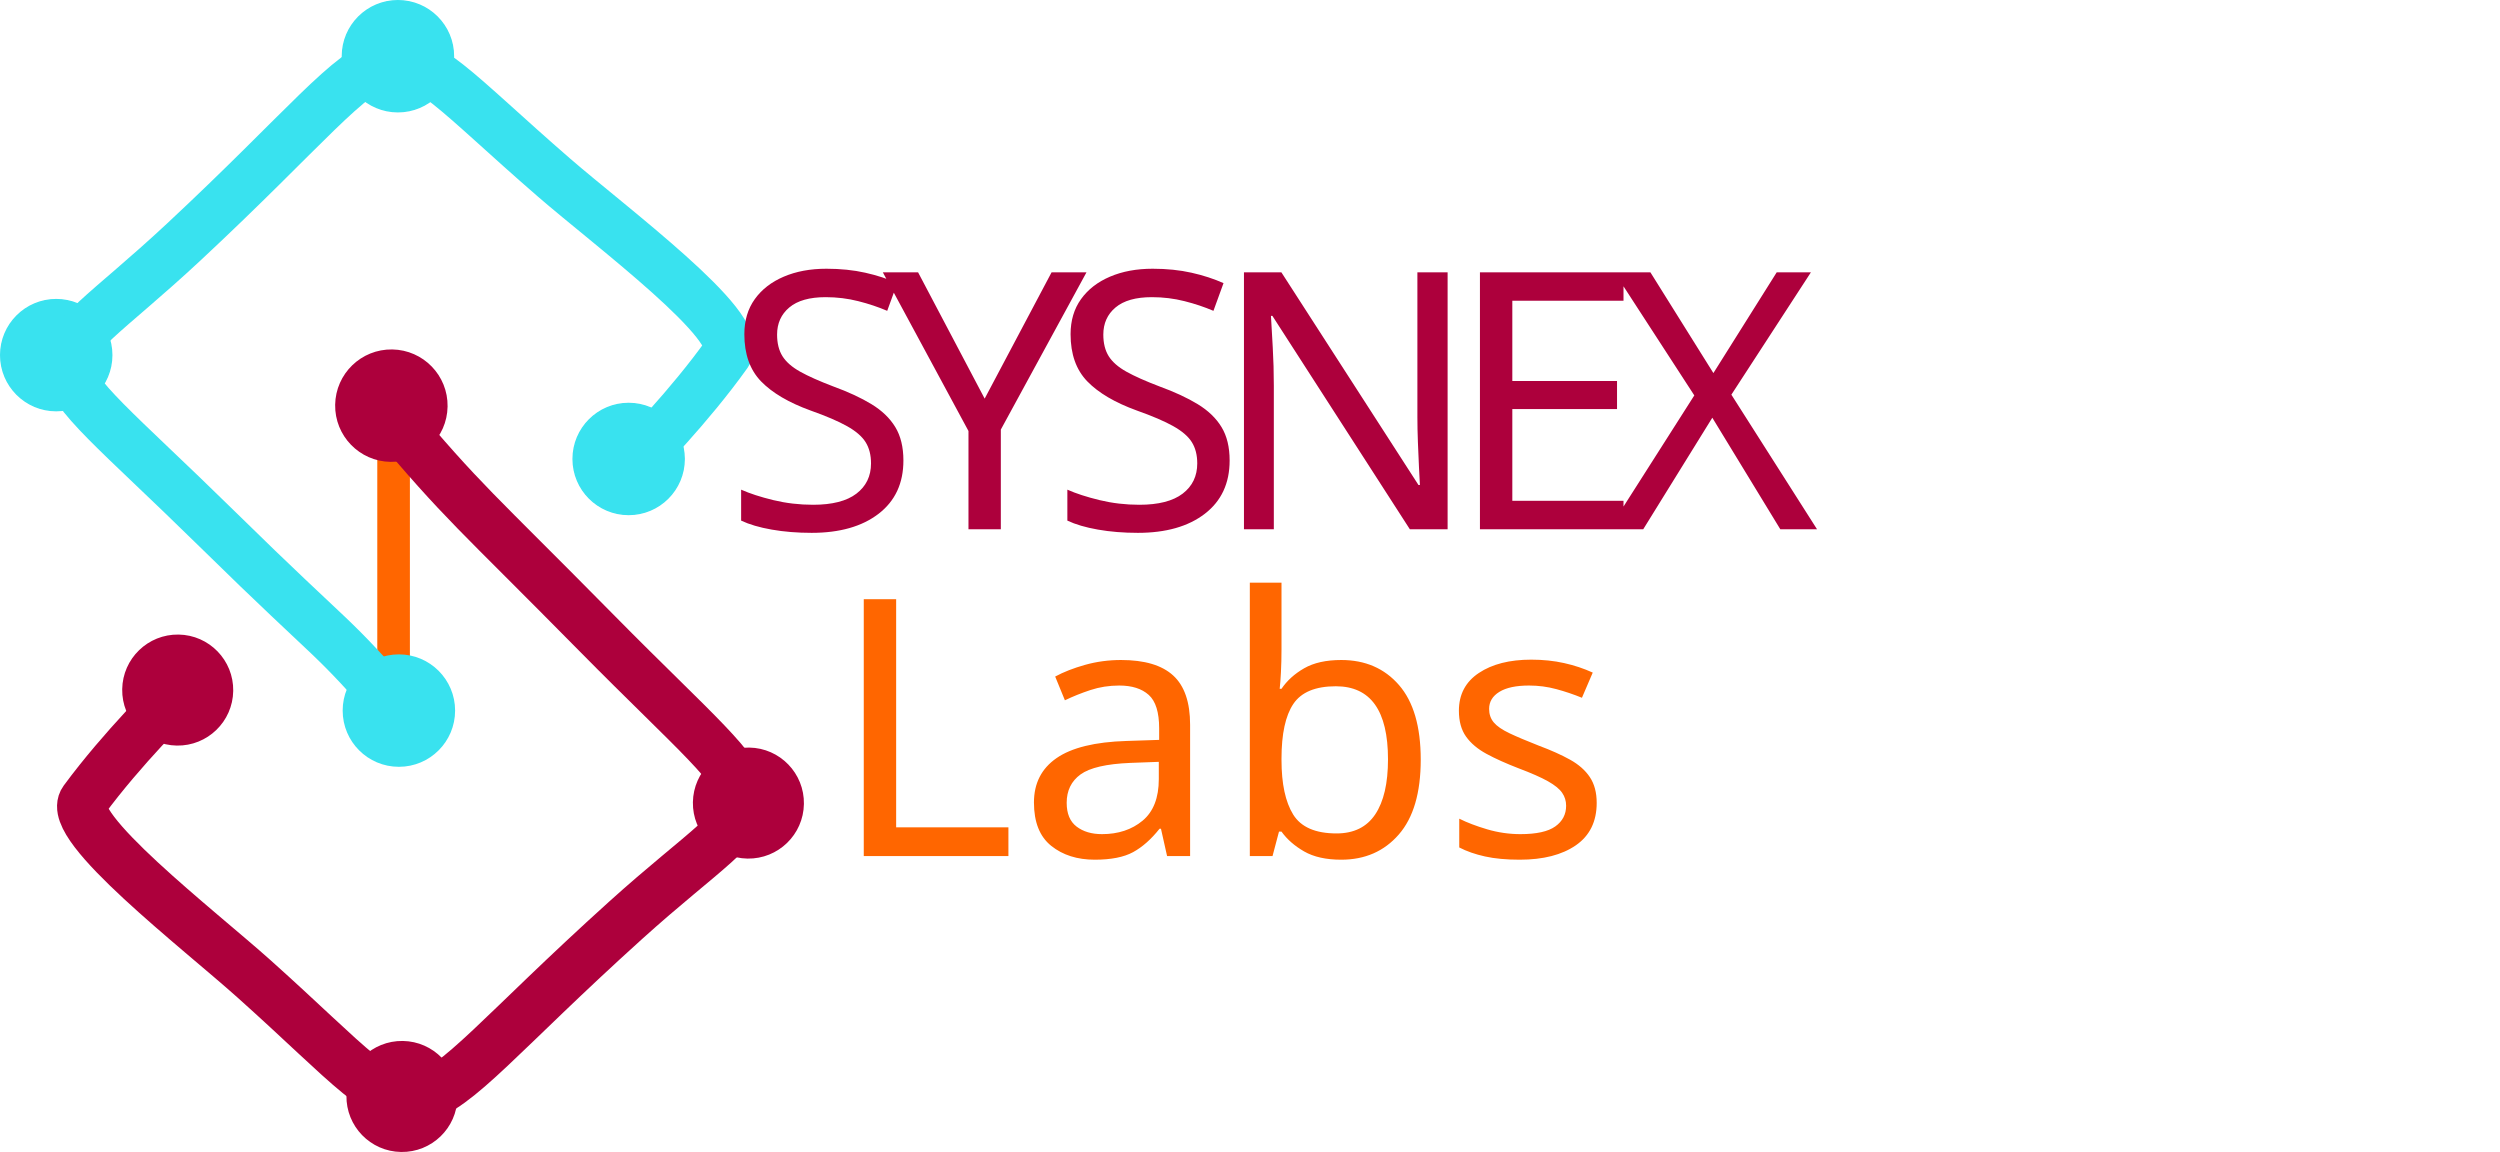
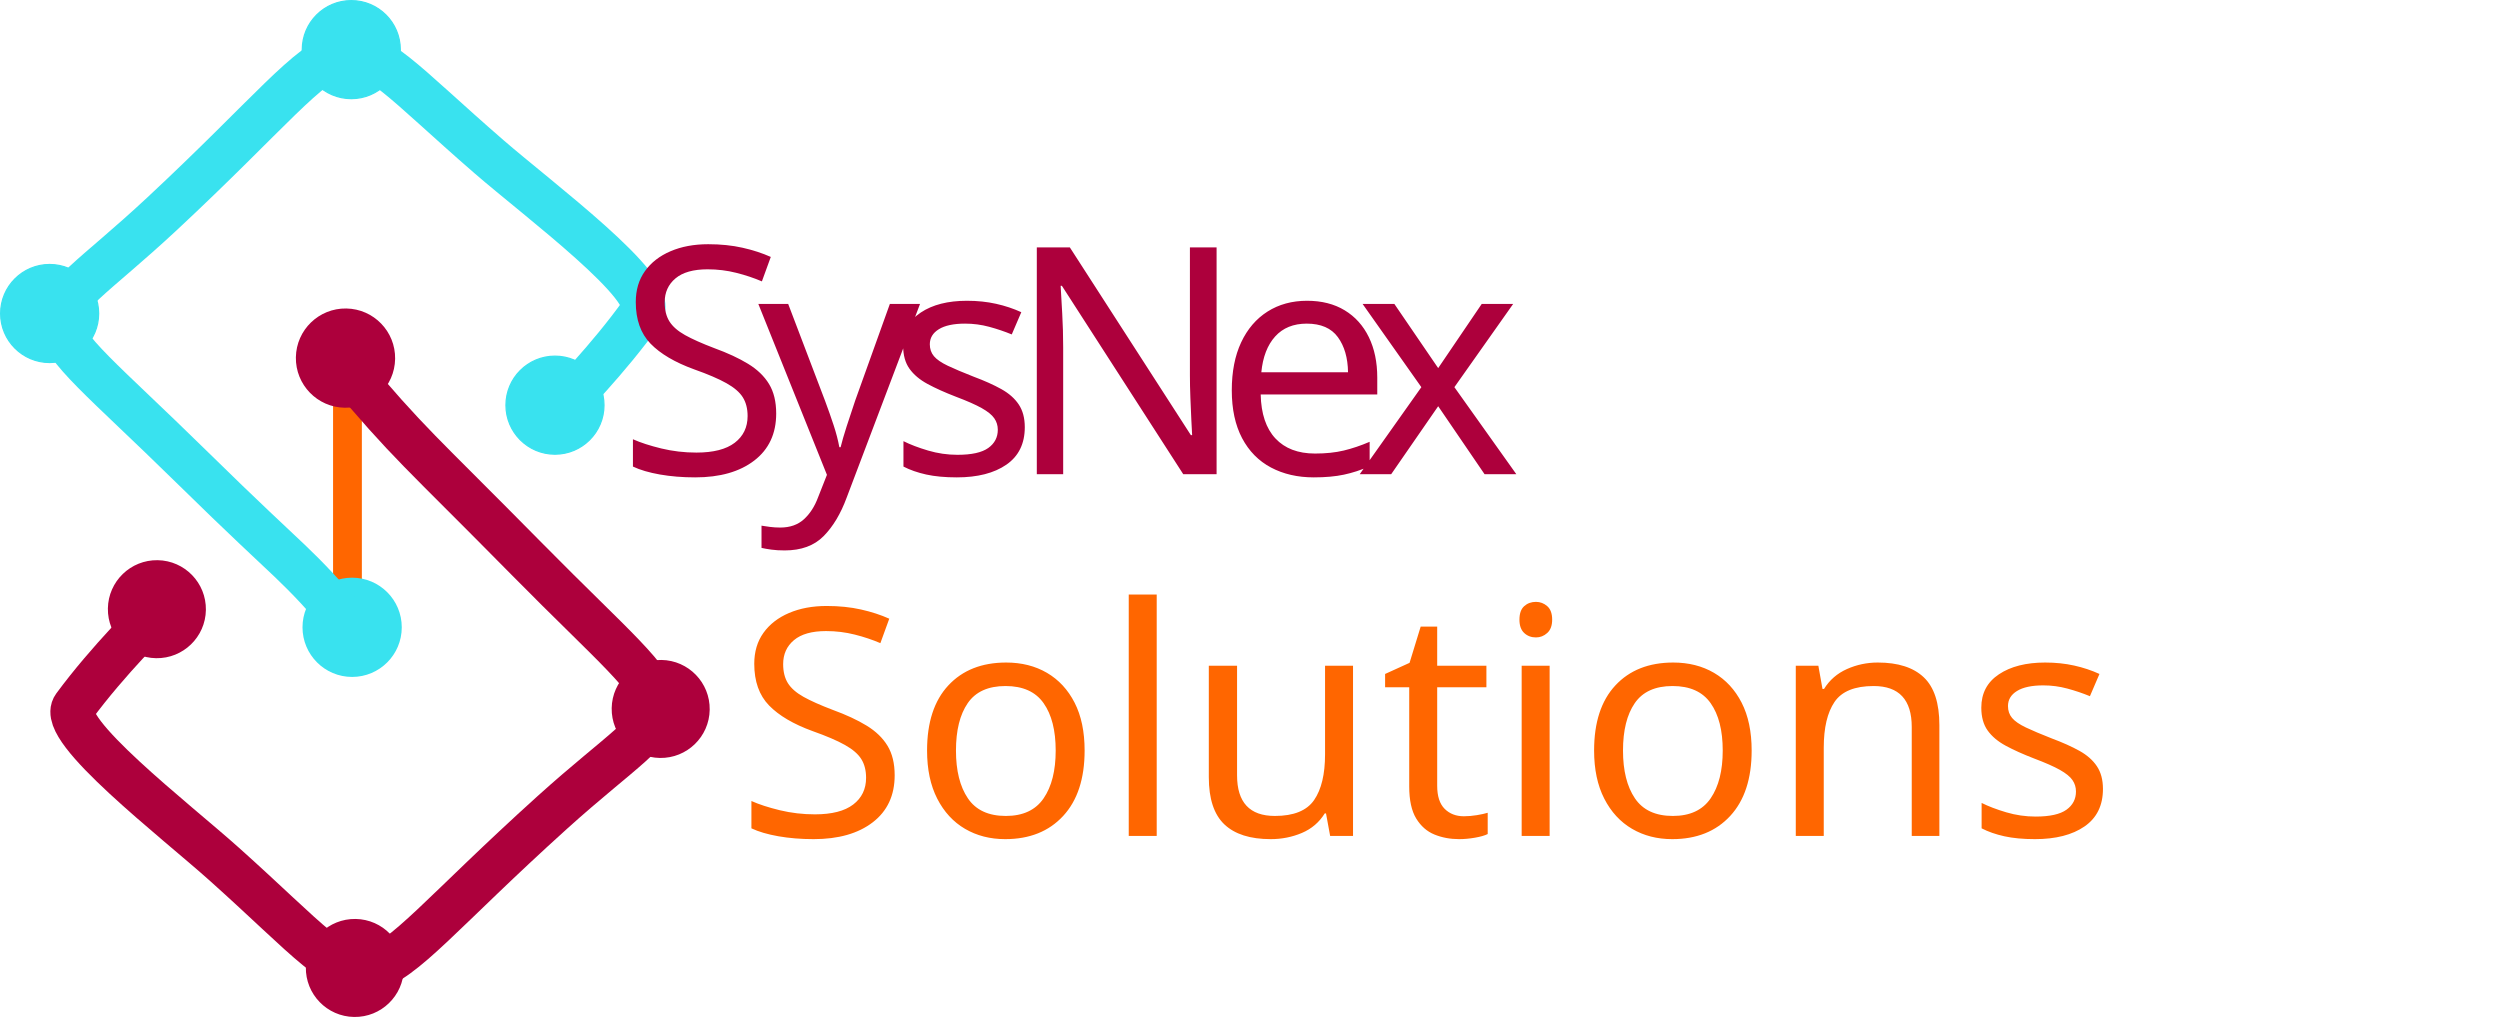
- <svg xmlns="http://www.w3.org/2000/svg" version="1.1" id="svg1" width="1334.049" height="614.722" viewBox="0 0 1334.049 614.722">
+ <svg xmlns="http://www.w3.org/2000/svg" version="1.1" id="svg1" width="1511.163" height="614.722" viewBox="0 0 1511.163 614.722">
  <defs id="defs1">
    </defs>
  <g id="g1" transform="translate(-561.3549,-24.22963)">
    <path style="fill:#ffcc00;fill-opacity:1;stroke:#ff6600;stroke-width:17.4;stroke-dasharray:none;stroke-opacity:1" d="m 450.131,538.01 v -163.285 0 0" id="path6" transform="translate(321.2514,-135.9898)" />
    <g id="g5">
      <g id="g4" transform="translate(321.2514,-135.9898)">
        <g id="g6">
          <circle style="fill:#39e2ef;fill-opacity:1;stroke:#39e2ef;stroke-width:0.752;stroke-opacity:1" id="path1" cx="575.564" cy="405.134" r="29.624" />
          <ellipse style="fill:#39e2ef;fill-opacity:1;stroke:#39e2ef;stroke-width:0.752;stroke-opacity:1" id="path1-6" cx="270.104" cy="349.721" rx="29.624" ry="29.624" />
          <circle style="fill:#39e2ef;fill-opacity:1;stroke:#39e2ef;stroke-width:0.752;stroke-opacity:1" id="path1-1" cx="452.443" cy="190.219" r="29.624" />
          <circle style="fill:#39e2ef;fill-opacity:1;stroke-width:0.761" id="path1-2" cx="452.957" cy="539.404" r="30" />
          <path style="fill:none;stroke:#39e2ef;stroke-width:26.6;stroke-dasharray:none;stroke-opacity:1" d="m 581.125,404.306 c 0,0 26.707,-26.901 47.033,-55.47 9.936,-13.965 -62.094,-67.561 -92.471,-93.894 -104.131,-90.267 -67.607,-86.691 -197.583,34.469 -82.127,76.556 -88.542,48.593 17.483,152.698 67.059,65.844 58.867,53.164 99.125,99.602" id="path4" />
        </g>
        <g id="g6-0" transform="rotate(-179.081,455.7447,467.7597)">
          <circle style="fill:#ad003c;fill-opacity:1;stroke:none;stroke-width:0.752;stroke-opacity:1" id="path1-8" cx="575.564" cy="405.134" r="29.624" />
          <ellipse style="fill:#ad003c;fill-opacity:1;stroke:none;stroke-width:0.752;stroke-opacity:1" id="path1-6-4" cx="270.104" cy="349.721" rx="29.624" ry="29.624" />
          <circle style="fill:#ad003c;fill-opacity:1;stroke:none;stroke-width:0.752;stroke-opacity:1" id="path1-1-0" cx="452.443" cy="190.219" r="29.624" />
          <circle style="fill:#ad003c;fill-opacity:1;stroke-width:0.761" id="path1-2-4" cx="464.003" cy="558.712" r="30" />
          <path style="fill:none;stroke:#ad003c;stroke-width:26.6;stroke-dasharray:none;stroke-opacity:1" d="m 577.692,400.964 c 0,0 26.707,-26.901 47.033,-55.47 9.936,-13.965 -62.094,-67.561 -92.471,-93.894 -104.131,-90.267 -67.607,-86.691 -197.583,34.469 -82.127,76.556 -88.542,48.593 17.483,152.698 67.059,65.844 72.057,68.022 112.314,114.461" id="path4-6" />
-           <text xml:space="preserve" style="font-size:192px;line-height:0;text-align:start;letter-spacing:-20px;writing-mode:lr-tb;direction:ltr;text-anchor:start;fill:#ad003c;fill-opacity:1;stroke:none;stroke-width:34.3;stroke-dasharray:none;stroke-opacity:1" x="188.202" y="-500.133" id="text6" transform="rotate(179.081)">
-             <tspan id="tspan6" x="178.202" y="-500.133" style="font-style:normal;font-variant:normal;font-weight:normal;font-stretch:normal;line-height:0;font-family:'Lexend Exa';-inkscape-font-specification:'Lexend Exa';text-align:center;letter-spacing:-20px;baseline-shift:baseline;text-anchor:middle;stroke-width:34.3;stroke-dasharray:none">SYSNEX</tspan>
+           <text xml:space="preserve" style="font-size:192px;line-height:0;text-align:start;letter-spacing:-20px;writing-mode:lr-tb;direction:ltr;text-anchor:start;fill:#ad003c;fill-opacity:1;stroke:none;stroke-width:34.3;stroke-dasharray:none;stroke-opacity:1" x="156.588" y="-495.917" id="text6" transform="rotate(179.081)">
+             <tspan id="tspan6" x="146.588" y="-495.917" style="font-style:normal;font-variant:normal;font-weight:normal;font-stretch:normal;line-height:0;font-family:'Lexend Exa';-inkscape-font-specification:'Lexend Exa';text-align:center;letter-spacing:-20px;baseline-shift:baseline;text-anchor:middle;stroke-width:34.3;stroke-dasharray:none">SysNex</tspan>
          </text>
-           <text xml:space="preserve" style="font-size:192px;text-align:start;writing-mode:lr-tb;direction:ltr;text-anchor:start;fill:#ad003c;fill-opacity:1;stroke:none;stroke-width:17.4;stroke-dasharray:none;stroke-opacity:1" x="-221.526" y="-325.718" id="text6-0" transform="rotate(179.081)">
-             <tspan id="tspan6-4" x="-221.526" y="-325.718" style="font-style:normal;font-variant:normal;font-weight:normal;font-stretch:normal;font-size:192px;font-family:'Lexend Exa';-inkscape-font-specification:'Lexend Exa';fill:#ff6600;fill-opacity:1">Labs</tspan>
+           <text xml:space="preserve" style="font-size:192px;text-align:start;writing-mode:lr-tb;direction:ltr;text-anchor:start;fill:#ad003c;fill-opacity:1;stroke:none;stroke-width:17.4;stroke-dasharray:none;stroke-opacity:1" x="-219.418" y="-277.243" id="text6-0" transform="rotate(179.081)">
+             <tspan id="tspan6-4" x="-219.418" y="-277.243" style="font-style:normal;font-variant:normal;font-weight:normal;font-stretch:normal;font-size:192px;font-family:'Lexend Exa';-inkscape-font-specification:'Lexend Exa';fill:#ff6600;fill-opacity:1">Solutions</tspan>
          </text>
        </g>
      </g>
    </g>
    <g id="g5-4" transform="rotate(176.4812,762.6532,336.3463)" />
  </g>
</svg>
